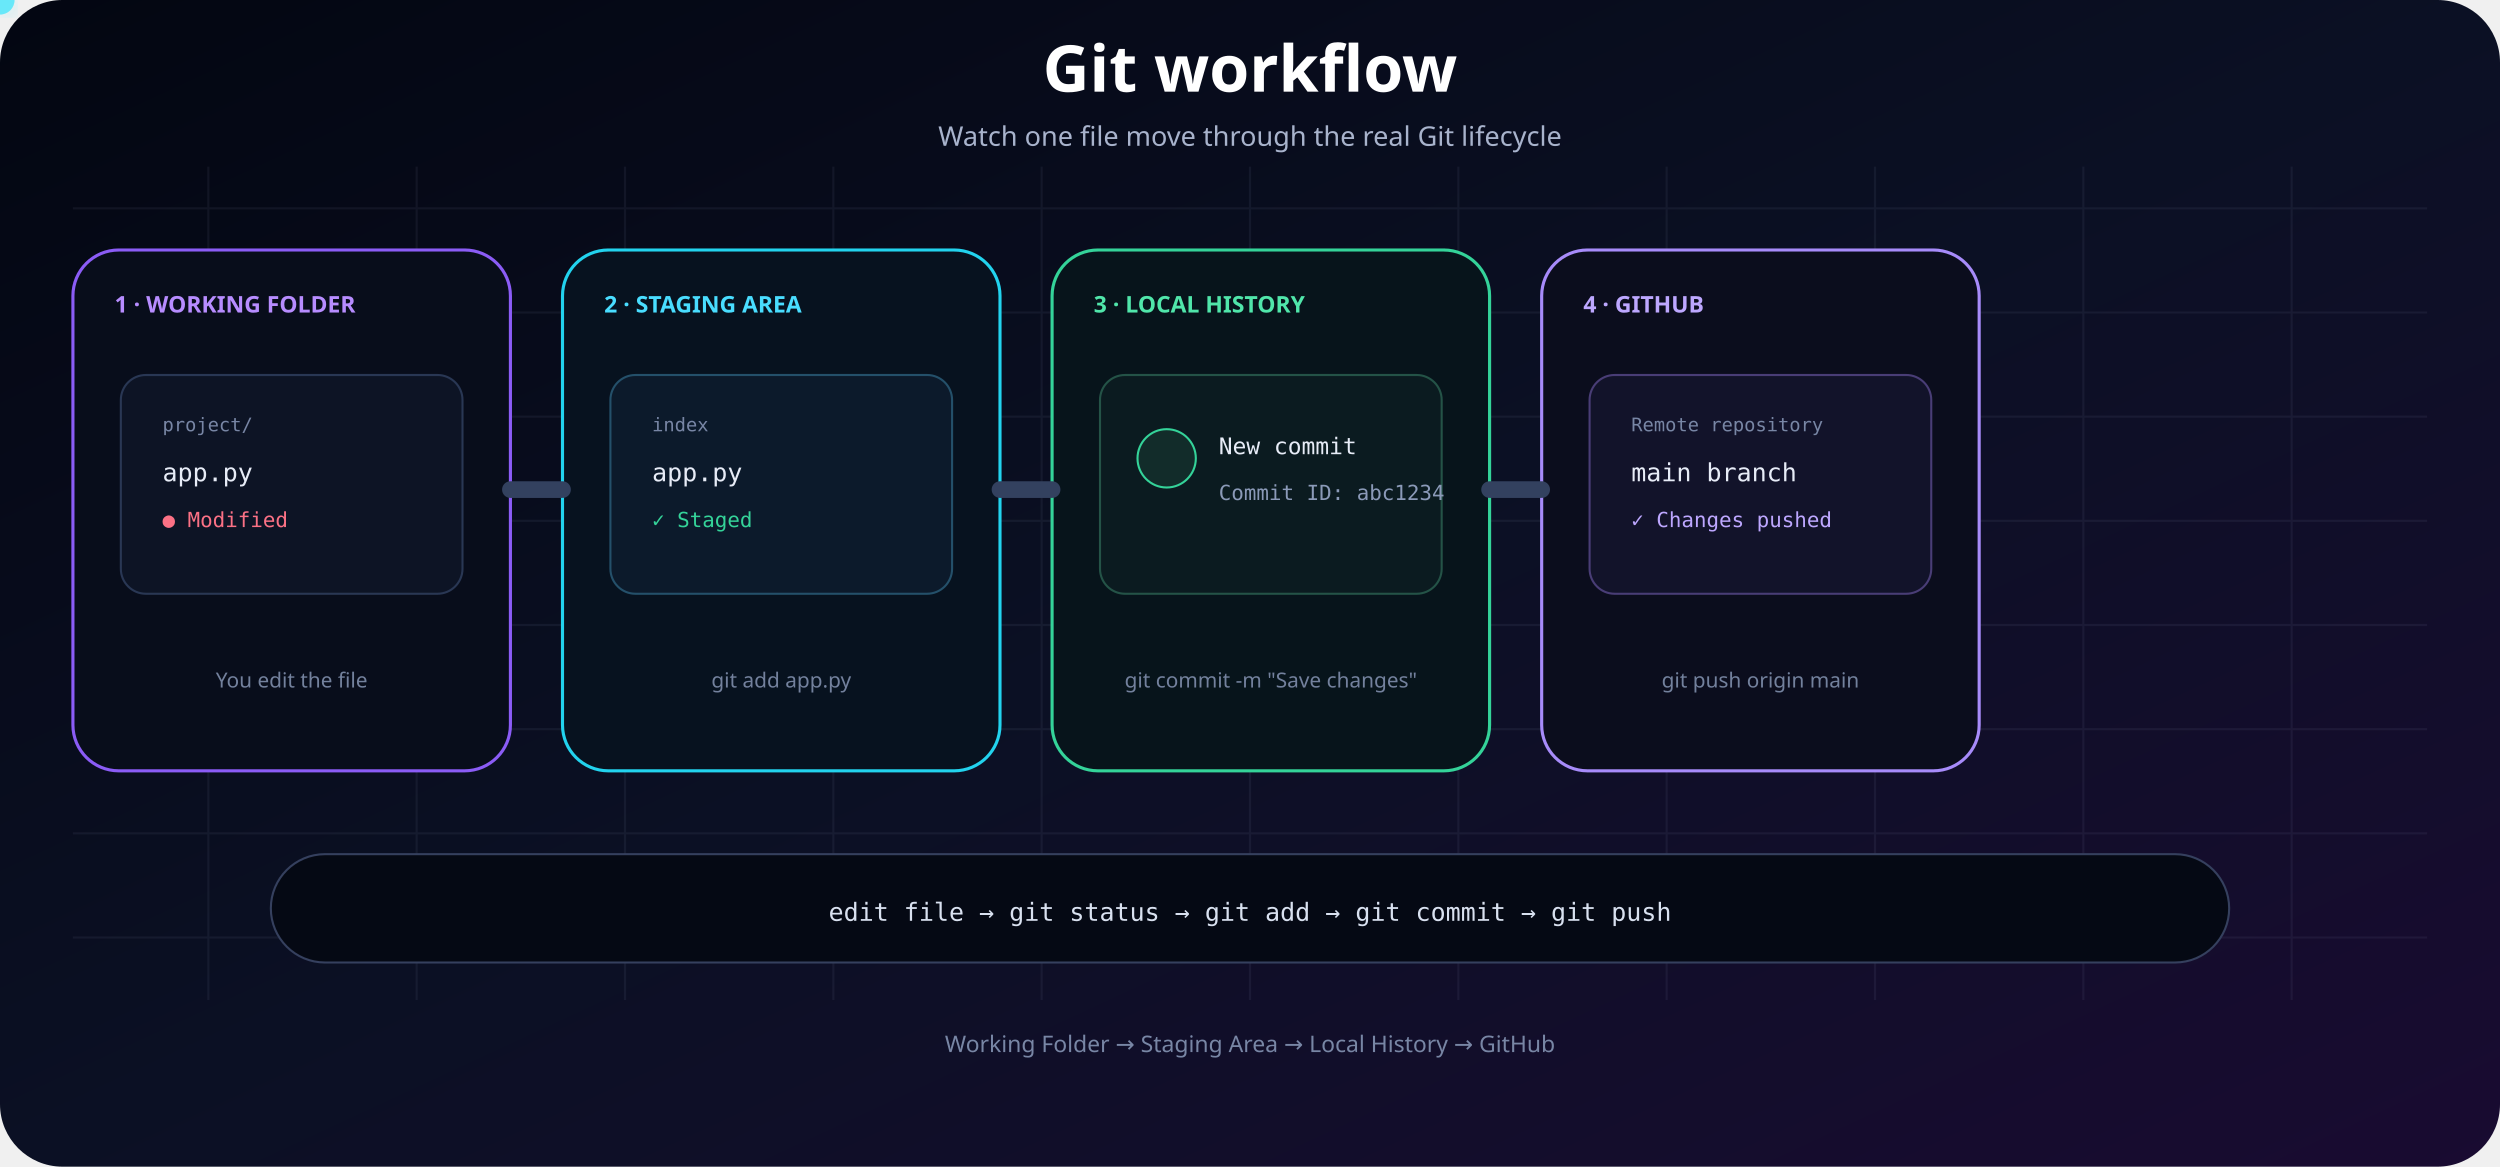
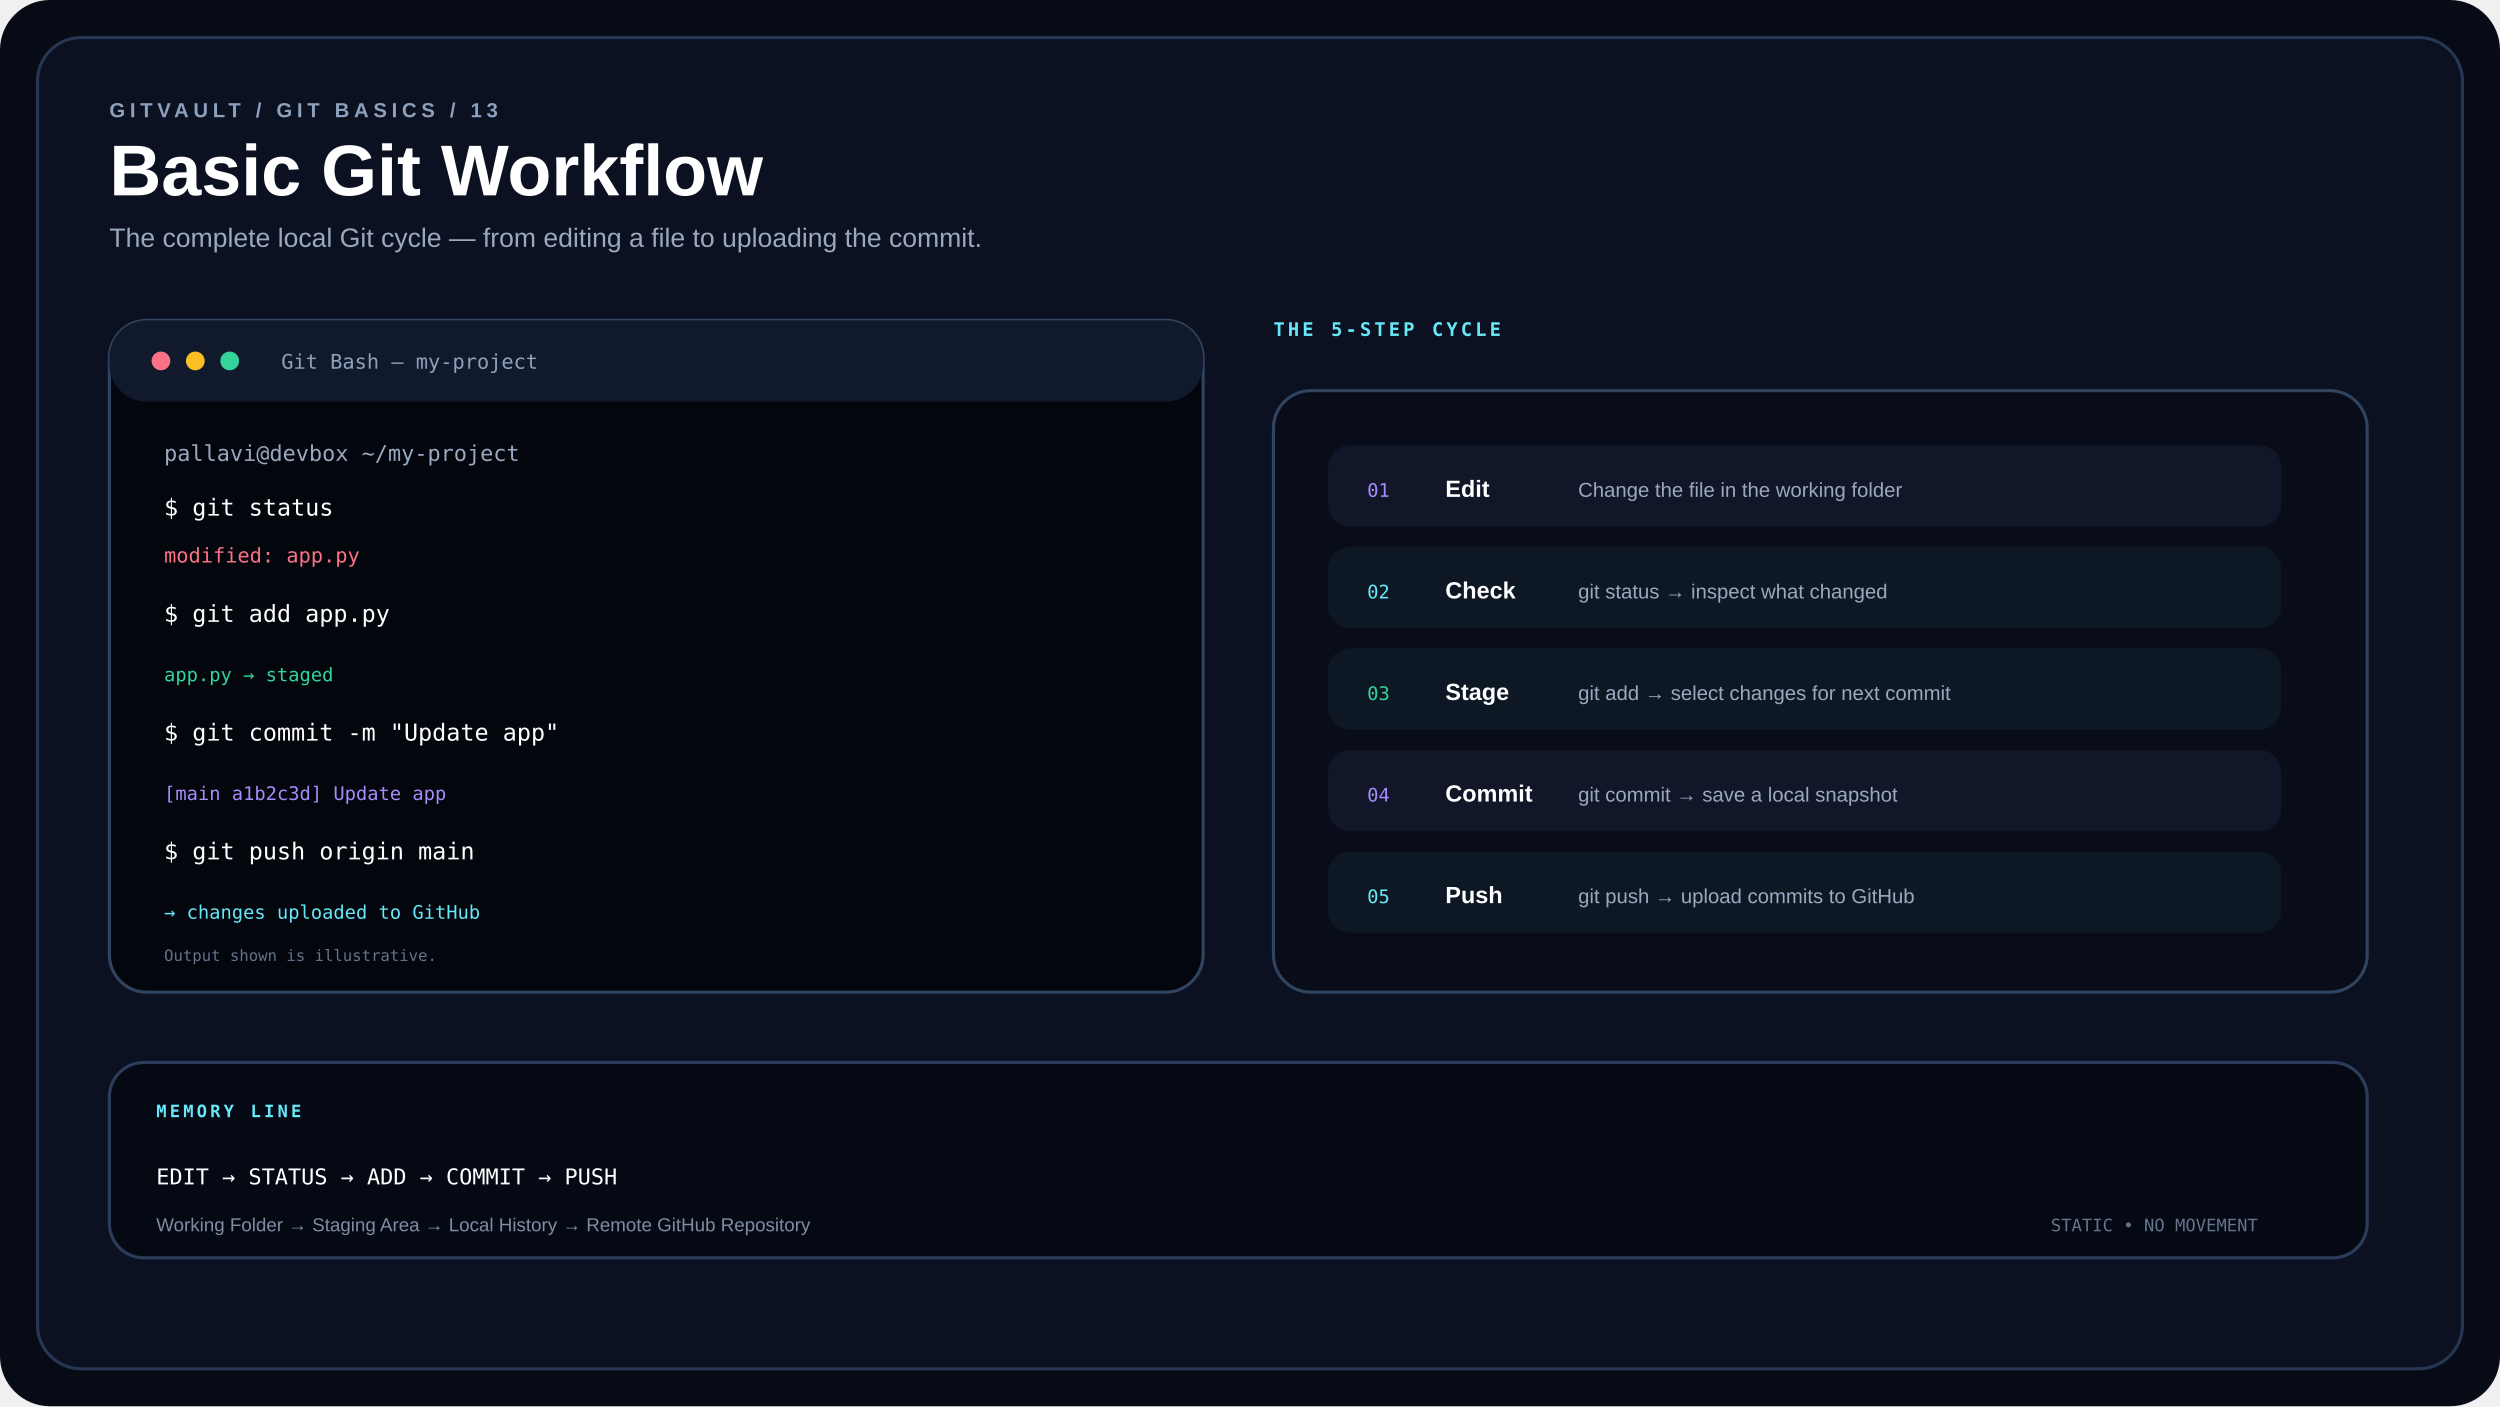
- <svg xmlns="http://www.w3.org/2000/svg" viewBox="0 0 1200 560">
-   <defs>
-     <linearGradient id="bg" x2="1" y2="1">
-       <stop stop-color="#030611" />
-       <stop offset=".5" stop-color="#0b1024" />
-       <stop offset="1" stop-color="#190b31" />
-     </linearGradient>
-     <linearGradient id="flow">
-       <stop stop-color="#8b5cf6" />
-       <stop offset=".5" stop-color="#22d3ee" />
-       <stop offset="1" stop-color="#34d399" />
-     </linearGradient>
-     <filter id="glow">
-       <feGaussianBlur stdDeviation="5" result="b" />
-       <feMerge>
-         <feMergeNode in="b" />
-         <feMergeNode in="SourceGraphic" />
-       </feMerge>
-     </filter>
-   </defs>
-   <rect width="1200" height="560" rx="30" fill="url(#bg)" />
-   <g opacity=".08" stroke="#9aa8c7">
-     <path d="M35 100H1165M35 150H1165M35 200H1165M35 250H1165M35 300H1165M35 350H1165M35 400H1165M35 450H1165" />
-     <path d="M100 80V480M200 80V480M300 80V480M400 80V480M500 80V480M600 80V480M700 80V480M800 80V480M900 80V480M1000 80V480M1100 80V480" />
+ <svg xmlns="http://www.w3.org/2000/svg" width="1600" height="900" viewBox="0 0 1600 900">
+   <rect width="1600" height="900" rx="32" fill="#070b16" />
+   <rect x="24" y="24" width="1552" height="852" rx="28" fill="#0b1120" stroke="#263653" stroke-width="2" />
+   <text x="70" y="75" fill="#8da0bd" font-family="Arial,sans-serif" font-size="13" font-weight="700" letter-spacing="3">GITVAULT / GIT BASICS / 13</text>
+   <text x="70" y="125" fill="#fff" font-family="Arial,sans-serif" font-size="46" font-weight="800">Basic Git Workflow</text>
+   <text x="70" y="158" fill="#9aa9c0" font-family="Arial,sans-serif" font-size="17">The complete local Git cycle — from editing a file to uploading the commit.</text>
+   <rect x="70" y="205" width="700" height="430" rx="24" fill="#03060c" stroke="#30435f" stroke-width="2" />
+   <rect x="70" y="205" width="700" height="52" rx="24" fill="#111a2c" />
+   <circle cx="103" cy="231" r="6" fill="#fb7185" />
+   <circle cx="125" cy="231" r="6" fill="#fbbf24" />
+   <circle cx="147" cy="231" r="6" fill="#34d399" />
+   <text x="180" y="236" fill="#8fa1ba" font-family="monospace" font-size="13">Git Bash — my-project</text>
+   <text x="105" y="295" fill="#9aa9c0" font-family="monospace" font-size="14">pallavi@devbox ~/my-project</text>
+   <text x="105" y="330" fill="#fff" font-family="monospace" font-size="15">$ git status</text>
+   <text x="105" y="360" fill="#fb7185" font-family="monospace" font-size="13">modified: app.py</text>
+   <text x="105" y="398" fill="#fff" font-family="monospace" font-size="15">$ git add app.py</text>
+   <text x="105" y="436" fill="#34d399" font-family="monospace" font-size="12">app.py → staged</text>
+   <text x="105" y="474" fill="#fff" font-family="monospace" font-size="15">$ git commit -m "Update app"</text>
+   <text x="105" y="512" fill="#a78bfa" font-family="monospace" font-size="12">[main a1b2c3d] Update app</text>
+   <text x="105" y="550" fill="#fff" font-family="monospace" font-size="15">$ git push origin main</text>
+   <text x="105" y="588" fill="#67e8f9" font-family="monospace" font-size="12">→ changes uploaded to GitHub</text>
+   <text x="105" y="615" fill="#64748b" font-family="monospace" font-size="10">Output shown is illustrative.</text>
+   <text x="815" y="215" fill="#67e8f9" font-family="monospace" font-size="12" font-weight="700" letter-spacing="2">THE 5-STEP CYCLE</text>
+   <rect x="815" y="250" width="700" height="385" rx="24" fill="#080d19" stroke="#30435f" stroke-width="2" />
+   <g font-family="Arial,sans-serif">
+     <rect x="850" y="285" width="610" height="52" rx="14" fill="#111729" />
+     <text x="875" y="318" fill="#a78bfa" font-family="monospace" font-size="12">01</text>
+     <text x="925" y="318" fill="#fff" font-size="15" font-weight="700">Edit</text>
+     <text x="1010" y="318" fill="#9aa9c0" font-size="13">Change the file in the working folder</text>
+     <rect x="850" y="350" width="610" height="52" rx="14" fill="#0d1824" />
+     <text x="875" y="383" fill="#67e8f9" font-family="monospace" font-size="12">02</text>
+     <text x="925" y="383" fill="#fff" font-size="15" font-weight="700">Check</text>
+     <text x="1010" y="383" fill="#9aa9c0" font-size="13">git status → inspect what changed</text>
+     <rect x="850" y="415" width="610" height="52" rx="14" fill="#0d1824" />
+     <text x="875" y="448" fill="#34d399" font-family="monospace" font-size="12">03</text>
+     <text x="925" y="448" fill="#fff" font-size="15" font-weight="700">Stage</text>
+     <text x="1010" y="448" fill="#9aa9c0" font-size="13">git add → select changes for next commit</text>
+     <rect x="850" y="480" width="610" height="52" rx="14" fill="#111729" />
+     <text x="875" y="513" fill="#a78bfa" font-family="monospace" font-size="12">04</text>
+     <text x="925" y="513" fill="#fff" font-size="15" font-weight="700">Commit</text>
+     <text x="1010" y="513" fill="#9aa9c0" font-size="13">git commit → save a local snapshot</text>
+     <rect x="850" y="545" width="610" height="52" rx="14" fill="#0d1824" />
+     <text x="875" y="578" fill="#67e8f9" font-family="monospace" font-size="12">05</text>
+     <text x="925" y="578" fill="#fff" font-size="15" font-weight="700">Push</text>
+     <text x="1010" y="578" fill="#9aa9c0" font-size="13">git push → upload commits to GitHub</text>
  </g>
-   <text x="600" y="44" text-anchor="middle" fill="#fff" font-family="system-ui" font-size="31" font-weight="800">Git workflow</text>
-   <text x="600" y="70" text-anchor="middle" fill="#a8b3cc" font-family="system-ui" font-size="13">Watch one file move through the real Git lifecycle</text>
-   <g font-family="system-ui">
-     <rect x="35" y="120" width="210" height="250" rx="22" fill="#080d1b" stroke="#8b5cf6" stroke-width="1.5" />
-     <text x="55" y="150" fill="#b78cff" font-size="11" font-weight="800">1 · WORKING FOLDER</text>
-     <rect x="58" y="180" width="164" height="105" rx="12" fill="#0d1425" stroke="#293754" />
-     <text x="78" y="207" fill="#7886a5" font-family="monospace" font-size="9">project/</text>
-     <text x="78" y="231" fill="#e7ecf7" font-family="monospace" font-size="12">app.py</text>
-     <text x="78" y="253" fill="#fb7185" font-family="monospace" font-size="10">● Modified</text>
-     <text x="140" y="330" text-anchor="middle" fill="#73819d" font-size="10">You edit the file</text>
-     <rect x="270" y="120" width="210" height="250" rx="22" fill="#07121f" stroke="#22d3ee" stroke-width="1.5" />
-     <text x="290" y="150" fill="#49ddff" font-size="11" font-weight="800">2 · STAGING AREA</text>
-     <rect x="293" y="180" width="164" height="105" rx="12" fill="#0c1a2b" stroke="#24506a" />
-     <text x="313" y="207" fill="#7886a5" font-family="monospace" font-size="9">index</text>
-     <text x="313" y="231" fill="#e7ecf7" font-family="monospace" font-size="12">app.py</text>
-     <text x="313" y="253" fill="#34d399" font-family="monospace" font-size="10">✓ Staged</text>
-     <text x="375" y="330" text-anchor="middle" fill="#73819d" font-size="10">git add app.py</text>
-     <rect x="505" y="120" width="210" height="250" rx="22" fill="#07141b" stroke="#34d399" stroke-width="1.5" />
-     <text x="525" y="150" fill="#50e6aa" font-size="11" font-weight="800">3 · LOCAL HISTORY</text>
-     <rect x="528" y="180" width="164" height="105" rx="12" fill="#0b1b20" stroke="#245347" />
-     <circle cx="560" cy="220" r="14" fill="#122c2a" stroke="#34d399">
-       <animate attributeName="r" values="12;17;12" dur="2s" repeatCount="indefinite" />
-     </circle>
-     <text x="585" y="218" fill="#e7ecf7" font-family="monospace" font-size="11">New commit</text>
-     <text x="585" y="240" fill="#8b9ab8" font-family="monospace" font-size="10">Commit ID: abc1234</text>
-     <text x="610" y="330" text-anchor="middle" fill="#73819d" font-size="10">git commit -m "Save changes"</text>
-     <rect x="740" y="120" width="210" height="250" rx="22" fill="#0b0d1d" stroke="#a78bfa" stroke-width="1.5" />
-     <text x="760" y="150" fill="#bda7ff" font-size="11" font-weight="800">4 · GITHUB</text>
-     <rect x="763" y="180" width="164" height="105" rx="12" fill="#12132a" stroke="#493d76" />
-     <text x="783" y="207" fill="#7886a5" font-family="monospace" font-size="9">Remote repository</text>
-     <text x="783" y="231" fill="#e7ecf7" font-family="monospace" font-size="12">main branch</text>
-     <text x="783" y="253" fill="#bda7ff" font-family="monospace" font-size="10">✓ Changes pushed</text>
-     <text x="845" y="330" text-anchor="middle" fill="#73819d" font-size="10">git push origin main</text>
-   </g>
-   <g stroke="#33415f" stroke-width="8" stroke-linecap="round">
-     <path d="M245 235H270M480 235H505M715 235H740" />
-   </g>
-   <g stroke="url(#flow)" stroke-width="2" stroke-dasharray="7 8">
-     <path d="M245 235H270">
-       <animate attributeName="stroke-dashoffset" from="0" to="-30" dur=".5s" repeatCount="indefinite" />
-     </path>
-     <path d="M480 235H505">
-       <animate attributeName="stroke-dashoffset" from="0" to="-30" dur=".5s" repeatCount="indefinite" />
-     </path>
-     <path d="M715 235H740">
-       <animate attributeName="stroke-dashoffset" from="0" to="-30" dur=".5s" repeatCount="indefinite" />
-     </path>
-   </g>
-   <circle r="7" fill="#67e8f9" filter="url(#glow)">
-     <animateMotion dur="4s" repeatCount="indefinite" path="M245 235H270 M480 235H505 M715 235H740" />
-   </circle>
-   <rect x="130" y="410" width="940" height="52" rx="26" fill="#050914" stroke="#35405e" />
-   <text x="600" y="442" text-anchor="middle" fill="#d9e1f0" font-family="monospace" font-size="12">edit file  →  git status  →  git add  →  git commit  →  git push</text>
-   <text x="600" y="505" text-anchor="middle" fill="#7886a5" font-family="system-ui" font-size="11">Working Folder → Staging Area → Local History → GitHub</text>
+   <rect x="70" y="680" width="1445" height="125" rx="22" fill="#050914" stroke="#2b3d5b" stroke-width="2" />
+   <text x="100" y="715" fill="#67e8f9" font-family="monospace" font-size="11" font-weight="700" letter-spacing="2">MEMORY LINE</text>
+   <text x="100" y="758" fill="#fff" font-family="monospace" font-size="14">EDIT → STATUS → ADD → COMMIT → PUSH</text>
+   <text x="100" y="788" fill="#7f8da4" font-family="Arial,sans-serif" font-size="12">Working Folder → Staging Area → Local History → Remote GitHub Repository</text>
+   <text x="1445" y="788" text-anchor="end" fill="#64748b" font-family="monospace" font-size="11">STATIC • NO MOVEMENT</text>
</svg>
